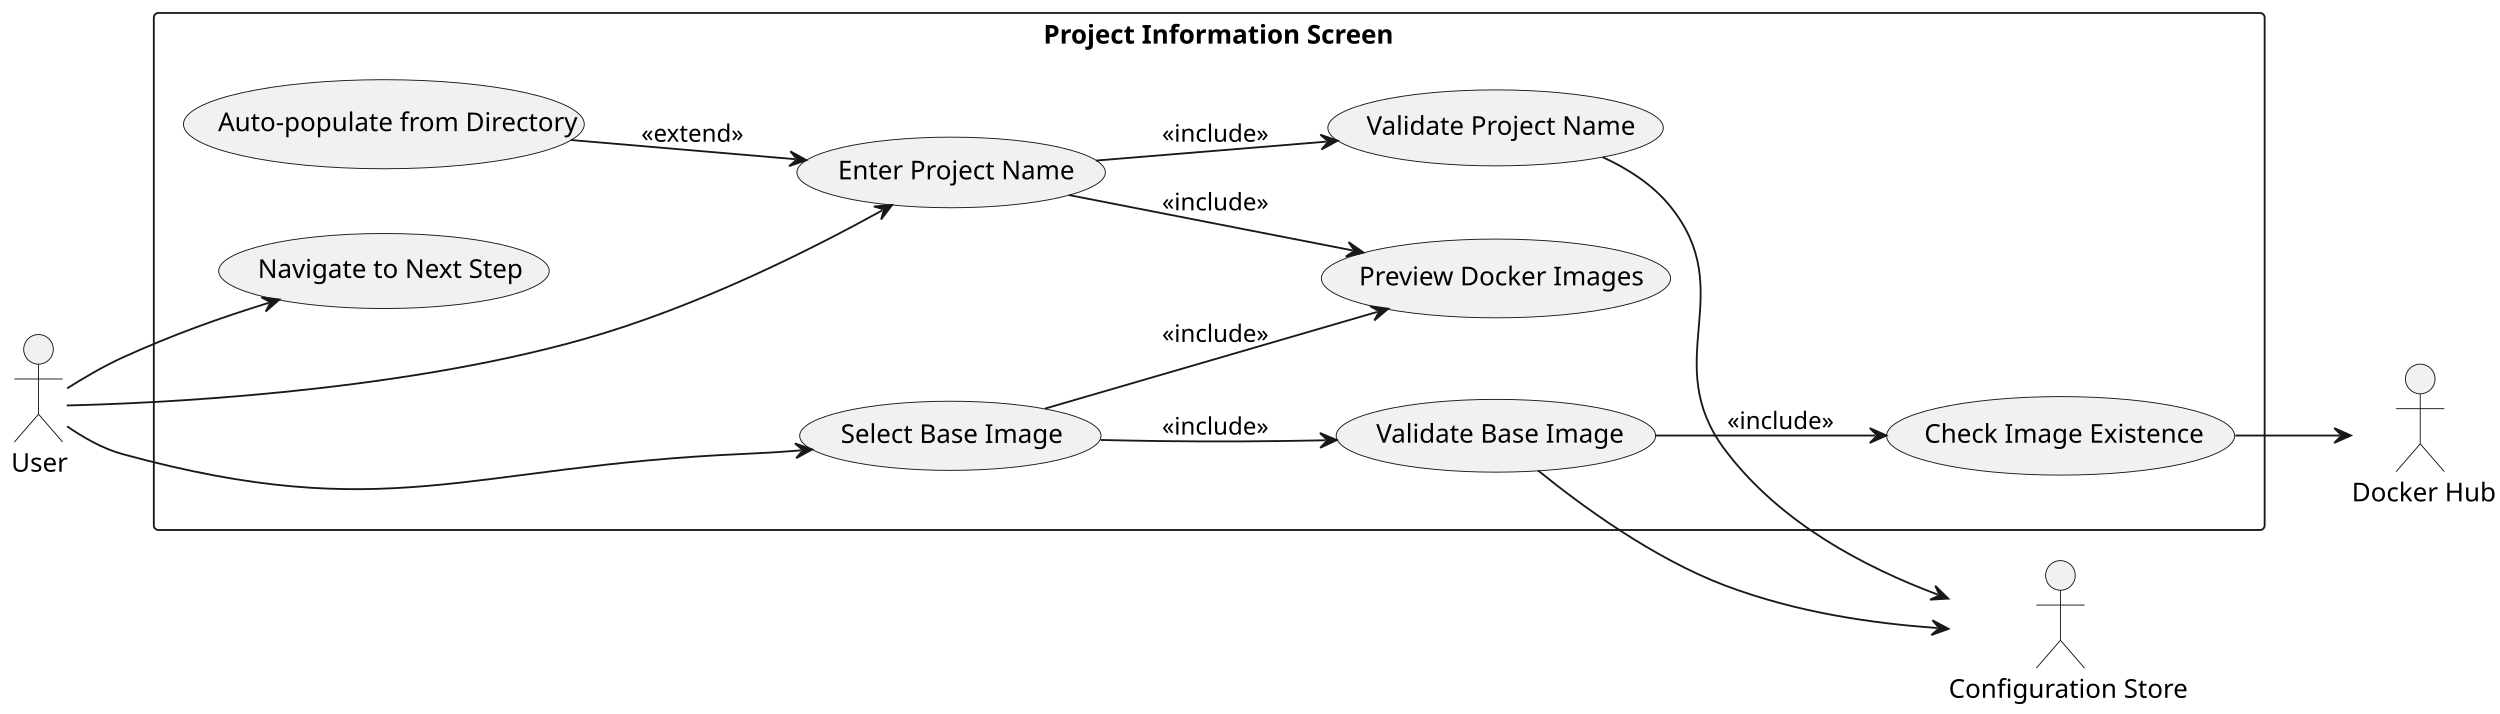
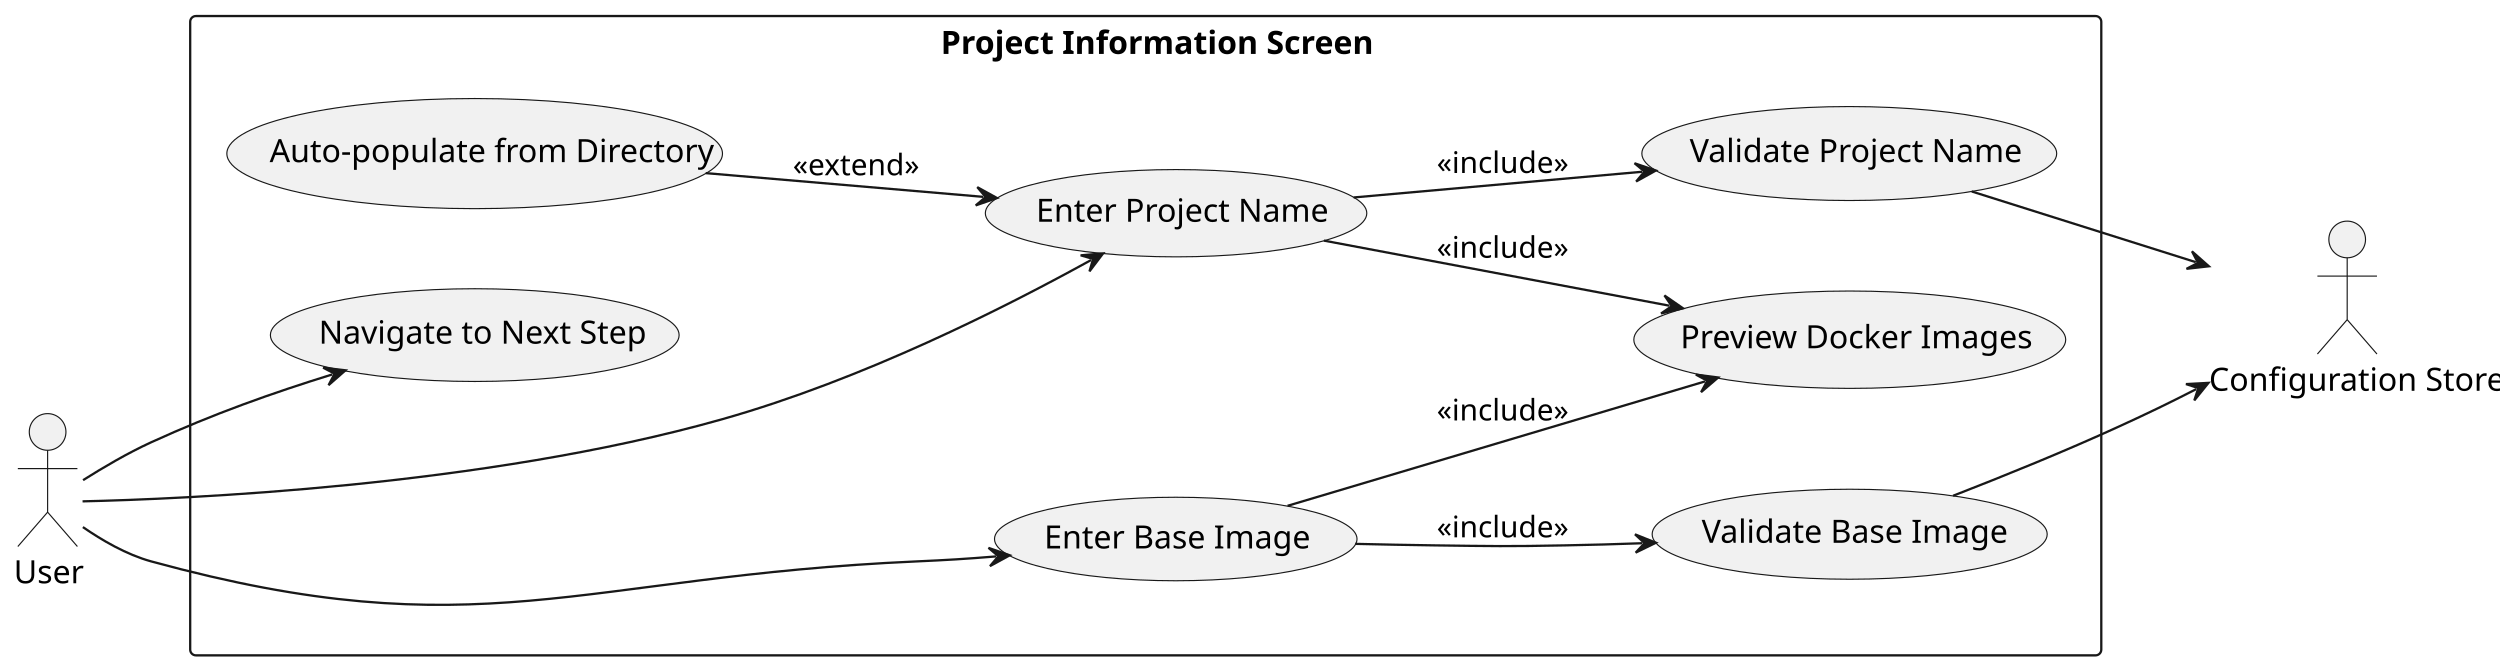
- <svg xmlns="http://www.w3.org/2000/svg" contentStyleType="text/css" data-diagram-type="DESCRIPTION" height="385px" preserveAspectRatio="none" style="width:1349px;height:385px;background:#FFFFFF;" version="1.1" viewBox="0 0 1349 385" width="1349px" zoomAndPan="magnify">
+ <svg xmlns="http://www.w3.org/2000/svg" contentStyleType="text/css" data-diagram-type="DESCRIPTION" height="292px" preserveAspectRatio="none" style="width:1091px;height:292px;background:#FFFFFF;" version="1.1" viewBox="0 0 1091 292" width="1091px" zoomAndPan="magnify">
  <defs />
  <g>
-     <g class="cluster" data-entity="Project Information Screen" data-source-line="6" data-uid="ent0005" id="cluster_Project Information Screen">
-       <rect fill="none" height="279" rx="2.5" ry="2.5" style="stroke:#181818;stroke-width:1;" width="1139" x="83" y="7" />
-       <text fill="#000000" font-family="sans-serif" font-size="14" font-weight="bold" lengthAdjust="spacing" textLength="178.931" x="563.035" y="23.533">Project Information Screen</text>
+     <g class="cluster" data-entity="Project Information Screen" data-source-line="5" data-uid="ent0004" id="cluster_Project Information Screen">
+       <rect fill="none" height="279" rx="2.5" ry="2.5" style="stroke:#181818;stroke-width:1;" width="834" x="83" y="7" />
+       <text fill="#000000" font-family="sans-serif" font-size="14" font-weight="bold" lengthAdjust="spacing" textLength="178.931" x="410.535" y="23.533">Project Information Screen</text>
    </g>
-     <g class="entity" data-entity="UC1" data-source-line="7" data-uid="ent0006" id="entity_UC1">
+     <g class="entity" data-entity="UC1" data-source-line="6" data-uid="ent0005" id="entity_UC1">
      <ellipse cx="513.235" cy="93.047" fill="#F1F1F1" rx="83.235" ry="19.047" style="stroke:#181818;stroke-width:0.5;" />
      <text fill="#000000" font-family="sans-serif" font-size="14" lengthAdjust="spacing" textLength="122.158" x="452.156" y="96.775">Enter Project Name</text>
    </g>
-     <g class="entity" data-entity="UC2" data-source-line="8" data-uid="ent0007" id="entity_UC2">
-       <ellipse cx="512.806" cy="235.161" fill="#F1F1F1" rx="81.306" ry="18.661" style="stroke:#181818;stroke-width:0.5;" />
-       <text fill="#000000" font-family="sans-serif" font-size="14" lengthAdjust="spacing" textLength="117.51" x="453.627" y="239.015">Select Base Image</text>
+     <g class="entity" data-entity="UC2" data-source-line="7" data-uid="ent0006" id="entity_UC2">
+       <ellipse cx="513.103" cy="235.221" fill="#F1F1F1" rx="79.103" ry="18.221" style="stroke:#181818;stroke-width:0.5;" />
+       <text fill="#000000" font-family="sans-serif" font-size="14" lengthAdjust="spacing" textLength="112.061" x="455.68" y="239.341">Enter Base Image</text>
    </g>
-     <g class="entity" data-entity="UC3" data-source-line="9" data-uid="ent0008" id="entity_UC3">
-       <ellipse cx="807.022" cy="69.004" fill="#F1F1F1" rx="90.522" ry="20.505" style="stroke:#181818;stroke-width:0.5;" />
-       <text fill="#000000" font-family="sans-serif" font-size="14" lengthAdjust="spacing" textLength="139.289" x="737.378" y="72.733">Validate Project Name</text>
+     <g class="entity" data-entity="UC3" data-source-line="8" data-uid="ent0007" id="entity_UC3">
+       <ellipse cx="807.022" cy="67.004" fill="#F1F1F1" rx="90.522" ry="20.505" style="stroke:#181818;stroke-width:0.5;" />
+       <text fill="#000000" font-family="sans-serif" font-size="14" lengthAdjust="spacing" textLength="139.289" x="737.378" y="70.733">Validate Project Name</text>
    </g>
-     <g class="entity" data-entity="UC4" data-source-line="10" data-uid="ent0009" id="entity_UC4">
-       <ellipse cx="807.198" cy="235.14" fill="#F1F1F1" rx="86.198" ry="19.64" style="stroke:#181818;stroke-width:0.5;" />
-       <text fill="#000000" font-family="sans-serif" font-size="14" lengthAdjust="spacing" textLength="129.192" x="742.602" y="238.868">Validate Base Image</text>
+     <g class="entity" data-entity="UC4" data-source-line="9" data-uid="ent0008" id="entity_UC4">
+       <ellipse cx="807.198" cy="233.14" fill="#F1F1F1" rx="86.198" ry="19.64" style="stroke:#181818;stroke-width:0.5;" />
+       <text fill="#000000" font-family="sans-serif" font-size="14" lengthAdjust="spacing" textLength="129.192" x="742.602" y="236.868">Validate Base Image</text>
    </g>
-     <g class="entity" data-entity="UC5" data-source-line="11" data-uid="ent0010" id="entity_UC5">
-       <ellipse cx="807.237" cy="150.248" fill="#F1F1F1" rx="94.237" ry="21.247" style="stroke:#181818;stroke-width:0.5;" />
-       <text fill="#000000" font-family="sans-serif" font-size="14" lengthAdjust="spacing" textLength="147.827" x="733.324" y="153.976">Preview Docker Images</text>
+     <g class="entity" data-entity="UC5" data-source-line="10" data-uid="ent0009" id="entity_UC5">
+       <ellipse cx="807.237" cy="148.248" fill="#F1F1F1" rx="94.237" ry="21.247" style="stroke:#181818;stroke-width:0.5;" />
+       <text fill="#000000" font-family="sans-serif" font-size="14" lengthAdjust="spacing" textLength="147.827" x="733.324" y="151.976">Preview Docker Images</text>
    </g>
-     <g class="entity" data-entity="UC6" data-source-line="12" data-uid="ent0011" id="entity_UC6">
-       <ellipse cx="1111.905" cy="235.181" fill="#F1F1F1" rx="93.905" ry="21.181" style="stroke:#181818;stroke-width:0.5;" />
-       <text fill="#000000" font-family="sans-serif" font-size="14" lengthAdjust="spacing" textLength="147.068" x="1038.371" y="238.91">Check Image Existence</text>
-     </g>
-     <g class="entity" data-entity="UC7" data-source-line="13" data-uid="ent0012" id="entity_UC7">
+     <g class="entity" data-entity="UC7" data-source-line="11" data-uid="ent0010" id="entity_UC7">
      <ellipse cx="207.143" cy="67.028" fill="#F1F1F1" rx="108.143" ry="24.029" style="stroke:#181818;stroke-width:0.5;" />
      <text fill="#000000" font-family="sans-serif" font-size="14" lengthAdjust="spacing" textLength="178.965" x="117.66" y="70.757">Auto-populate from Directory</text>
    </g>
-     <g class="entity" data-entity="UC8" data-source-line="14" data-uid="ent0013" id="entity_UC8">
+     <g class="entity" data-entity="UC8" data-source-line="12" data-uid="ent0011" id="entity_UC8">
      <ellipse cx="207.185" cy="146.237" fill="#F1F1F1" rx="89.185" ry="20.237" style="stroke:#181818;stroke-width:0.5;" />
      <text fill="#000000" font-family="sans-serif" font-size="14" lengthAdjust="spacing" textLength="136.185" x="139.092" y="149.965">Navigate to Next Step</text>
    </g>
    <g class="entity" data-entity="user" data-source-line="2" data-uid="ent0002" id="entity_user">
      <ellipse cx="20.779" cy="188.5" fill="#F1F1F1" rx="8" ry="8" style="stroke:#181818;stroke-width:0.5;" />
      <path d="M20.779,196.5 L20.779,223.5 M7.779,204.5 L33.779,204.5 M20.779,223.5 L7.779,238.5 M20.779,223.5 L33.779,238.5" fill="none" style="stroke:#181818;stroke-width:0.5;" />
      <text fill="#000000" font-family="sans-serif" font-size="14" lengthAdjust="spacing" textLength="29.559" x="6" y="254.533">User</text>
    </g>
-     <g class="entity" data-entity="hub" data-source-line="3" data-uid="ent0003" id="entity_hub">
-       <ellipse cx="1305.958" cy="204.5" fill="#F1F1F1" rx="8" ry="8" style="stroke:#181818;stroke-width:0.5;" />
-       <path d="M1305.958,212.5 L1305.958,239.5 M1292.958,220.5 L1318.958,220.5 M1305.958,239.5 L1292.958,254.5 M1305.958,239.5 L1318.958,254.5" fill="none" style="stroke:#181818;stroke-width:0.5;" />
-       <text fill="#000000" font-family="sans-serif" font-size="14" lengthAdjust="spacing" textLength="73.917" x="1269" y="270.533">Docker Hub</text>
+     <g class="entity" data-entity="config" data-source-line="3" data-uid="ent0003" id="entity_config">
+       <ellipse cx="1024.313" cy="104.5" fill="#F1F1F1" rx="8" ry="8" style="stroke:#181818;stroke-width:0.5;" />
+       <path d="M1024.313,112.5 L1024.313,139.5 M1011.313,120.5 L1037.313,120.5 M1024.313,139.5 L1011.313,154.5 M1024.313,139.5 L1037.313,154.5" fill="none" style="stroke:#181818;stroke-width:0.5;" />
+       <text fill="#000000" font-family="sans-serif" font-size="14" lengthAdjust="spacing" textLength="120.627" x="964" y="170.533">Configuration Store</text>
    </g>
-     <g class="entity" data-entity="config" data-source-line="4" data-uid="ent0004" id="entity_config">
-       <ellipse cx="1111.813" cy="310.5" fill="#F1F1F1" rx="8" ry="8" style="stroke:#181818;stroke-width:0.5;" />
-       <path d="M1111.813,318.5 L1111.813,345.5 M1098.813,326.5 L1124.813,326.5 M1111.813,345.5 L1098.813,360.5 M1111.813,345.5 L1124.813,360.5" fill="none" style="stroke:#181818;stroke-width:0.5;" />
-       <text fill="#000000" font-family="sans-serif" font-size="14" lengthAdjust="spacing" textLength="120.627" x="1051.5" y="376.533">Configuration Store</text>
-     </g>
-     <g class="link" data-entity-1="user" data-entity-2="UC1" data-source-line="17" data-uid="lnk14" id="link_user_UC1">
+     <g class="link" data-entity-1="user" data-entity-2="UC1" data-source-line="15" data-uid="lnk12" id="link_user_UC1">
      <path d="M36.03,218.79 C78.75,217.82 210.69,212.48 315,183 C376.69,165.57 438.336,134.327 476.146,113.477" fill="none" id="user-to-UC1" style="stroke:#181818;stroke-width:1;" />
      <polygon fill="#181818" points="481.4,110.58,471.587,111.423,477.022,112.994,475.45,118.429,481.4,110.58" style="stroke:#181818;stroke-width:1;" />
    </g>
-     <g class="link" data-entity-1="user" data-entity-2="UC2" data-source-line="18" data-uid="lnk15" id="link_user_UC2">
-       <path d="M36.17,230.02 C44.39,235.71 55.22,242.05 66,245 C209.19,284.14 251.7,251.61 400,245 C412.38,244.45 419.539,244.034 432.279,243.004" fill="none" id="user-to-UC2" style="stroke:#181818;stroke-width:1;" />
-       <polygon fill="#181818" points="438.26,242.52,428.967,239.258,433.276,242.923,429.612,247.232,438.26,242.52" style="stroke:#181818;stroke-width:1;" />
+     <g class="link" data-entity-1="user" data-entity-2="UC2" data-source-line="16" data-uid="lnk13" id="link_user_UC2">
+       <path d="M36.17,230.02 C44.39,235.71 55.22,242.05 66,245 C209.19,284.14 251.7,251.61 400,245 C413.16,244.41 421.19,243.932 434.69,242.822" fill="none" id="user-to-UC2" style="stroke:#181818;stroke-width:1;" />
+       <polygon fill="#181818" points="440.67,242.33,431.373,239.081,435.687,242.74,432.028,247.054,440.67,242.33" style="stroke:#181818;stroke-width:1;" />
    </g>
-     <g class="link" data-entity-1="user" data-entity-2="UC8" data-source-line="19" data-uid="lnk16" id="link_user_UC8">
+     <g class="link" data-entity-1="user" data-entity-2="UC8" data-source-line="17" data-uid="lnk14" id="link_user_UC8">
      <path d="M36.25,209.54 C44.67,204.22 55.67,197.72 66,193 C93.16,180.58 118.87,171.509 145.06,163.379" fill="none" id="user-to-UC8" style="stroke:#181818;stroke-width:1;" />
      <polygon fill="#181818" points="150.79,161.6,141.009,160.448,146.015,163.082,143.381,168.088,150.79,161.6" style="stroke:#181818;stroke-width:1;" />
    </g>
-     <g class="link" data-entity-1="UC1" data-entity-2="UC3" data-source-line="20" data-uid="lnk17" id="link_UC1_UC3">
-       <path d="M591.48,86.63 C631.61,83.33 674.69,79.791 715.76,76.421" fill="none" id="UC1-to-UC3" style="stroke:#181818;stroke-width:1;" />
-       <polygon fill="#181818" points="721.74,75.93,712.443,72.679,716.757,76.339,713.097,80.653,721.74,75.93" style="stroke:#181818;stroke-width:1;" />
-       <text fill="#000000" font-family="sans-serif" font-size="13" lengthAdjust="spacing" textLength="55.656" x="627" y="76.495">«include»</text>
+     <g class="link" data-entity-1="UC1" data-entity-2="UC3" data-source-line="18" data-uid="lnk15" id="link_UC1_UC3">
+       <path d="M590.72,86.17 C631.27,82.56 675.134,78.653 716.644,74.953" fill="none" id="UC1-to-UC3" style="stroke:#181818;stroke-width:1;" />
+       <polygon fill="#181818" points="722.62,74.42,713.3,71.235,717.64,74.864,714.011,79.203,722.62,74.42" style="stroke:#181818;stroke-width:1;" />
+       <text fill="#000000" font-family="sans-serif" font-size="13" lengthAdjust="spacing" textLength="55.656" x="627" y="75.495">«include»</text>
    </g>
-     <g class="link" data-entity-1="UC2" data-entity-2="UC4" data-source-line="21" data-uid="lnk18" id="link_UC2_UC4">
-       <path d="M593.84,237.4 C604.65,237.65 615.59,237.86 626,238 C657.1,238.42 685.211,238.18 715.301,237.58" fill="none" id="UC2-to-UC4" style="stroke:#181818;stroke-width:1;" />
-       <polygon fill="#181818" points="721.3,237.46,712.222,233.64,716.301,237.56,712.381,241.639,721.3,237.46" style="stroke:#181818;stroke-width:1;" />
+     <g class="link" data-entity-1="UC2" data-entity-2="UC4" data-source-line="19" data-uid="lnk16" id="link_UC2_UC4">
+       <path d="M591.42,237.34 C603.01,237.62 614.82,237.85 626,238 C651.33,238.34 657.67,238.51 683,238 C695.82,237.74 703.394,237.547 716.654,237.067" fill="none" id="UC2-to-UC4" style="stroke:#181818;stroke-width:1;" />
+       <polygon fill="#181818" points="722.65,236.85,713.511,233.178,717.653,237.031,713.801,241.173,722.65,236.85" style="stroke:#181818;stroke-width:1;" />
      <text fill="#000000" font-family="sans-serif" font-size="13" lengthAdjust="spacing" textLength="55.656" x="627" y="234.495">«include»</text>
    </g>
-     <g class="link" data-entity-1="UC1" data-entity-2="UC5" data-source-line="22" data-uid="lnk19" id="link_UC1_UC5">
-       <path d="M576.64,105.23 C623.4,114.35 681.411,125.681 729.891,135.141" fill="none" id="UC1-to-UC5" style="stroke:#181818;stroke-width:1;" />
-       <polygon fill="#181818" points="735.78,136.29,727.713,130.64,730.873,135.332,726.181,138.492,735.78,136.29" style="stroke:#181818;stroke-width:1;" />
-       <text fill="#000000" font-family="sans-serif" font-size="13" lengthAdjust="spacing" textLength="55.656" x="627" y="113.495">«include»</text>
+     <g class="link" data-entity-1="UC1" data-entity-2="UC5" data-source-line="20" data-uid="lnk17" id="link_UC1_UC5">
+       <path d="M577.72,105 C623.95,113.71 680.624,124.39 728.574,133.42" fill="none" id="UC1-to-UC5" style="stroke:#181818;stroke-width:1;" />
+       <polygon fill="#181818" points="734.47,134.53,726.366,128.934,729.556,133.605,724.885,136.795,734.47,134.53" style="stroke:#181818;stroke-width:1;" />
+       <text fill="#000000" font-family="sans-serif" font-size="13" lengthAdjust="spacing" textLength="55.656" x="627" y="112.495">«include»</text>
    </g>
-     <g class="link" data-entity-1="UC2" data-entity-2="UC5" data-source-line="23" data-uid="lnk20" id="link_UC2_UC5">
-       <path d="M563.86,220.48 C615.26,205.52 689.489,183.917 743.329,168.247" fill="none" id="UC2-to-UC5" style="stroke:#181818;stroke-width:1;" />
-       <polygon fill="#181818" points="749.09,166.57,739.331,165.244,744.289,167.967,741.566,172.926,749.09,166.57" style="stroke:#181818;stroke-width:1;" />
-       <text fill="#000000" font-family="sans-serif" font-size="13" lengthAdjust="spacing" textLength="55.656" x="627" y="184.495">«include»</text>
+     <g class="link" data-entity-1="UC2" data-entity-2="UC5" data-source-line="21" data-uid="lnk18" id="link_UC2_UC5">
+       <path d="M561.89,220.73 C613.42,205.38 689.56,182.694 744.09,166.444" fill="none" id="UC2-to-UC5" style="stroke:#181818;stroke-width:1;" />
+       <polygon fill="#181818" points="749.84,164.73,740.072,163.467,745.048,166.158,742.357,171.134,749.84,164.73" style="stroke:#181818;stroke-width:1;" />
+       <text fill="#000000" font-family="sans-serif" font-size="13" lengthAdjust="spacing" textLength="55.656" x="627" y="183.495">«include»</text>
    </g>
-     <g class="link" data-entity-1="UC4" data-entity-2="UC6" data-source-line="24" data-uid="lnk21" id="link_UC4_UC6">
-       <path d="M893.21,235 C932.07,235 972.17,235 1011.94,235" fill="none" id="UC4-to-UC6" style="stroke:#181818;stroke-width:1;" />
-       <polygon fill="#181818" points="1017.94,235,1008.94,231,1012.94,235,1008.94,239,1017.94,235" style="stroke:#181818;stroke-width:1;" />
-       <text fill="#000000" font-family="sans-serif" font-size="13" lengthAdjust="spacing" textLength="55.656" x="932" y="231.495">«include»</text>
+     <g class="link" data-entity-1="UC3" data-entity-2="config" data-source-line="22" data-uid="lnk19" id="link_UC3_config">
+       <path d="M860.44,83.55 C891.71,93.42 925.788,104.164 958.238,114.404" fill="none" id="UC3-to-config" style="stroke:#181818;stroke-width:1;" />
+       <polygon fill="#181818" points="963.96,116.21,956.581,109.687,959.192,114.705,954.173,117.316,963.96,116.21" style="stroke:#181818;stroke-width:1;" />
    </g>
-     <g class="link" data-entity-1="UC3" data-entity-2="config" data-source-line="25" data-uid="lnk22" id="link_UC3_config">
-       <path d="M864.78,84.8 C878.33,90.99 891.58,99.48 901,111 C939.07,157.59 894.69,195.03 931,243 C960.85,282.44 1005.736,305.821 1045.667,320.891" fill="none" id="UC3-to-config" style="stroke:#181818;stroke-width:1;" />
-       <polygon fill="#181818" points="1051.28,323.01,1044.272,316.09,1046.602,321.245,1041.447,323.574,1051.28,323.01" style="stroke:#181818;stroke-width:1;" />
+     <g class="link" data-entity-1="UC4" data-entity-2="config" data-source-line="23" data-uid="lnk20" id="link_UC4_config">
+       <path d="M852.32,216.35 C874.37,207.78 901.32,196.86 925,186 C937.69,180.18 945.747,176.3 958.447,169.81" fill="none" id="UC4-to-config" style="stroke:#181818;stroke-width:1;" />
+       <polygon fill="#181818" points="963.79,167.08,953.956,167.614,959.338,169.355,957.596,174.737,963.79,167.08" style="stroke:#181818;stroke-width:1;" />
    </g>
-     <g class="link" data-entity-1="UC4" data-entity-2="config" data-source-line="26" data-uid="lnk23" id="link_UC4_config">
-       <path d="M829.89,253.84 C853.28,272.84 892.24,301.4 931,316 C969.53,330.51 1009.566,336.285 1045.436,338.895" fill="none" id="UC4-to-config" style="stroke:#181818;stroke-width:1;" />
-       <polygon fill="#181818" points="1051.42,339.33,1042.734,334.687,1046.433,338.967,1042.153,342.666,1051.42,339.33" style="stroke:#181818;stroke-width:1;" />
-     </g>
-     <g class="link" data-entity-1="UC6" data-entity-2="hub" data-source-line="27" data-uid="lnk24" id="link_UC6_hub">
-       <path d="M1206.19,235 C1228.35,235 1244.72,235 1262.55,235" fill="none" id="UC6-to-hub" style="stroke:#181818;stroke-width:1;" />
-       <polygon fill="#181818" points="1268.55,235,1259.55,231,1263.55,235,1259.55,239,1268.55,235" style="stroke:#181818;stroke-width:1;" />
-     </g>
-     <g class="link" data-entity-1="UC7" data-entity-2="UC1" data-source-line="28" data-uid="lnk25" id="link_UC7_UC1">
+     <g class="link" data-entity-1="UC7" data-entity-2="UC1" data-source-line="24" data-uid="lnk21" id="link_UC7_UC1">
      <path d="M307.96,75.55 C349.32,79.09 390.552,82.609 429.132,85.909" fill="none" id="UC7-to-UC1" style="stroke:#181818;stroke-width:1;" />
      <polygon fill="#181818" points="435.11,86.42,426.484,81.668,430.128,85.994,425.802,89.638,435.11,86.42" style="stroke:#181818;stroke-width:1;" />
      <text fill="#000000" font-family="sans-serif" font-size="13" lengthAdjust="spacing" textLength="53.492" x="346" y="76.495">«extend»</text>
    </g>
  </g>
</svg>
